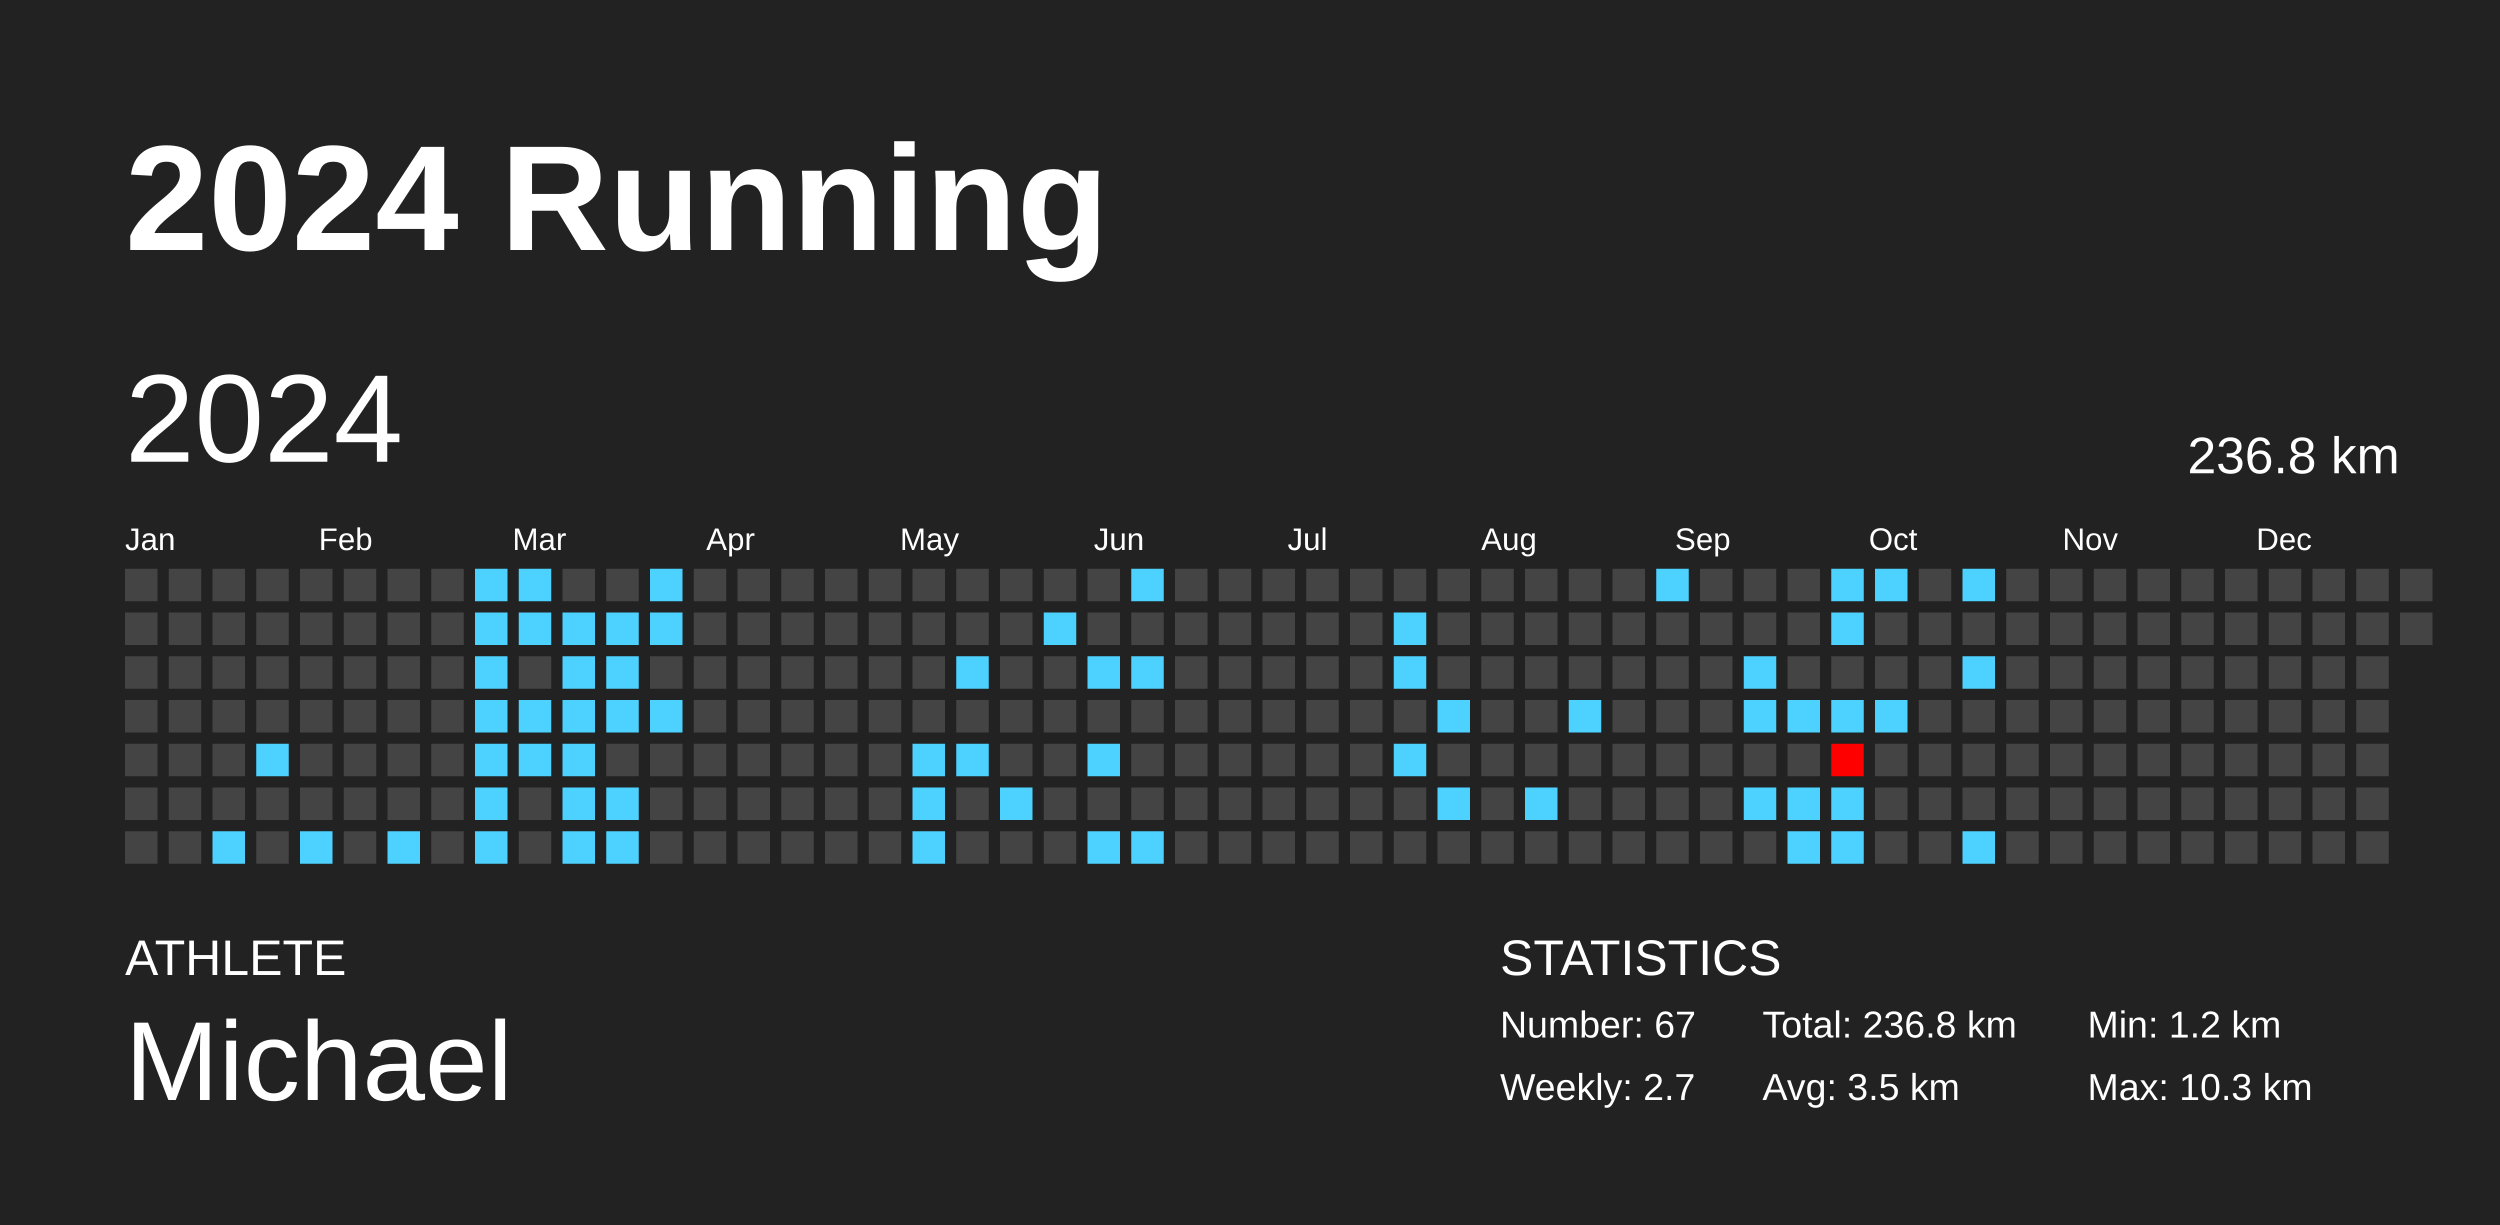
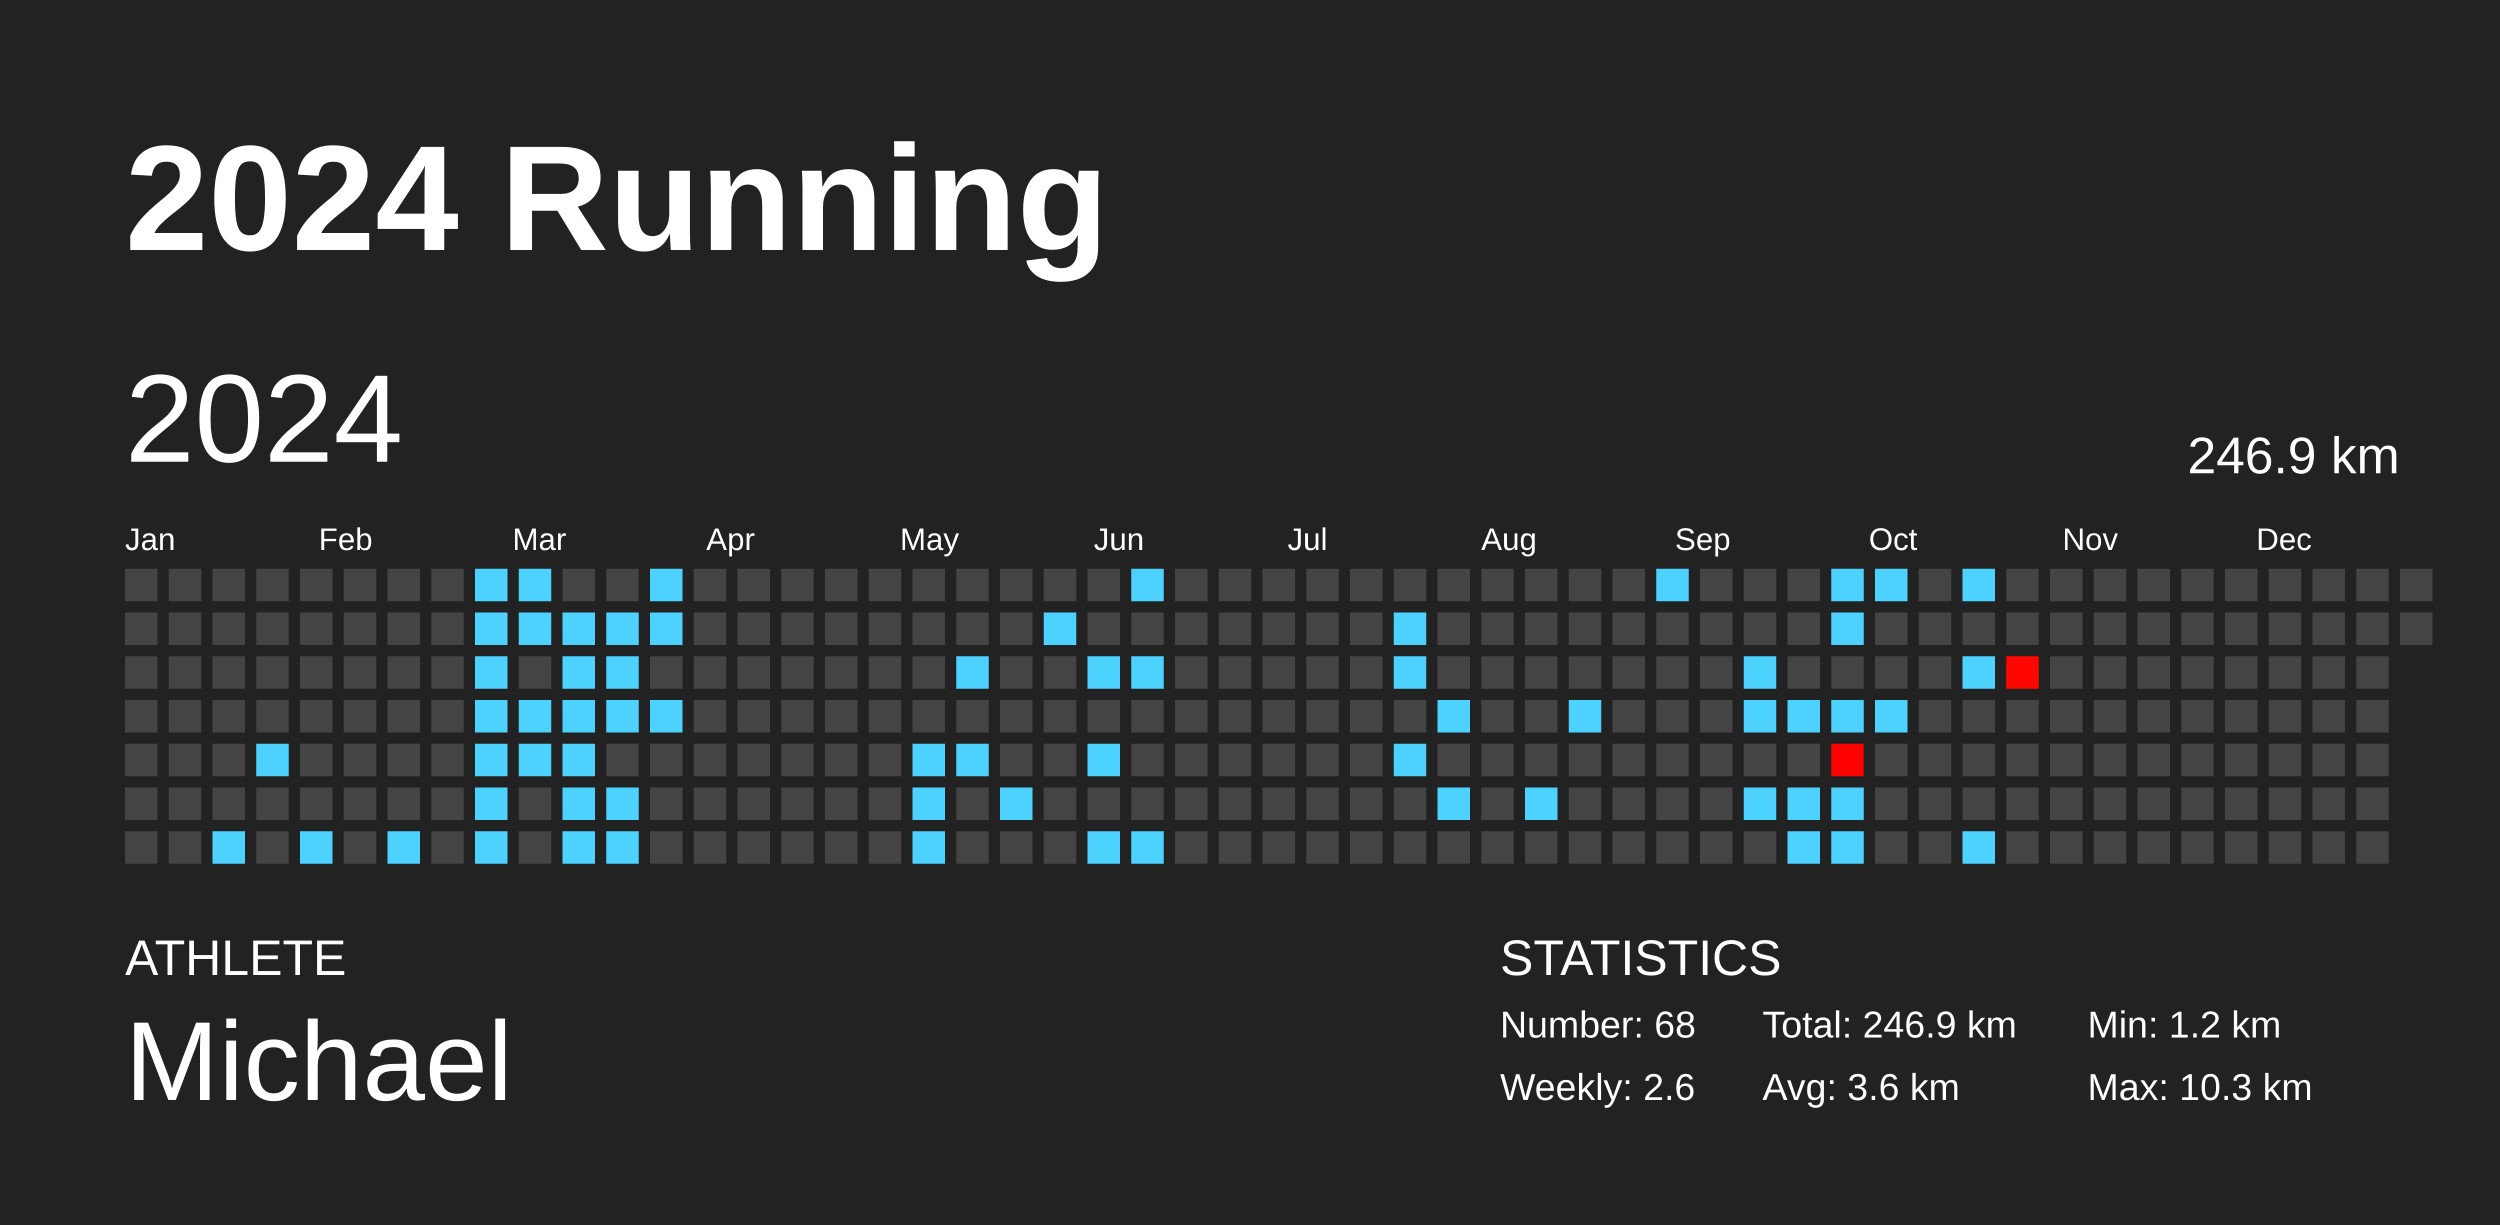
<svg xmlns="http://www.w3.org/2000/svg" baseProfile="full" height="98mm" version="1.1" viewBox="0,0,200,98" width="200mm">
  <defs />
  <rect fill="#222222" height="98" width="200" x="0" y="0" />
  <text fill="#FFFFFF" style="font-size:12px; font-family:Arial; font-weight:bold;" x="10" y="20">2024 Running</text>
  <text fill="#FFFFFF" style="font-size:4px; font-family:Arial" x="10" y="78">ATHLETE</text>
  <text fill="#FFFFFF" style="font-size:9px; font-family:Arial" x="10" y="88">Michael</text>
  <text fill="#FFFFFF" style="font-size:4px; font-family:Arial" x="120" y="78">STATISTICS</text>
-   <text fill="#FFFFFF" style="font-size:3px; font-family:Arial" x="120" y="83">Number: 67</text>
-   <text fill="#FFFFFF" style="font-size:3px; font-family:Arial" x="120" y="88">Weekly: 2.7</text>
-   <text fill="#FFFFFF" style="font-size:3px; font-family:Arial" x="141" y="83">Total: 236.8 km</text>
-   <text fill="#FFFFFF" style="font-size:3px; font-family:Arial" x="141" y="88">Avg: 3.5 km</text>
+   <text fill="#FFFFFF" style="font-size:3px; font-family:Arial" x="120" y="83">Number: 68</text>
+   <text fill="#FFFFFF" style="font-size:3px; font-family:Arial" x="120" y="88">Weekly: 2.6</text>
+   <text fill="#FFFFFF" style="font-size:3px; font-family:Arial" x="141" y="83">Total: 246.9 km</text>
+   <text fill="#FFFFFF" style="font-size:3px; font-family:Arial" x="141" y="88">Avg: 3.6 km</text>
  <text fill="#FFFFFF" style="font-size:3px; font-family:Arial" x="167" y="83">Min: 1.2 km</text>
  <text fill="#FFFFFF" style="font-size:3px; font-family:Arial" x="167" y="88">Max: 10.3 km</text>
  <text dominant-baseline="hanging" fill="#FFFFFF" style="font-size:10.0px; font-family:Arial;" x="10" y="30">2024</text>
-   <text dominant-baseline="hanging" fill="#FFFFFF" style="font-size:4.125px; font-family:Arial;" x="175" y="35">236.8 km</text>
+   <text dominant-baseline="hanging" fill="#FFFFFF" style="font-size:4.125px; font-family:Arial;" x="175" y="35">246.9 km</text>
  <text fill="#FFFFFF" style="font-size:2.5px; font-family:Arial" x="10.0" y="44">Jan</text>
  <text fill="#FFFFFF" style="font-size:2.5px; font-family:Arial" x="25.5" y="44">Feb</text>
  <text fill="#FFFFFF" style="font-size:2.5px; font-family:Arial" x="41.0" y="44">Mar</text>
  <text fill="#FFFFFF" style="font-size:2.5px; font-family:Arial" x="56.5" y="44">Apr</text>
  <text fill="#FFFFFF" style="font-size:2.5px; font-family:Arial" x="72.0" y="44">May</text>
  <text fill="#FFFFFF" style="font-size:2.5px; font-family:Arial" x="87.5" y="44">Jun</text>
  <text fill="#FFFFFF" style="font-size:2.5px; font-family:Arial" x="103.0" y="44">Jul</text>
  <text fill="#FFFFFF" style="font-size:2.5px; font-family:Arial" x="118.5" y="44">Aug</text>
  <text fill="#FFFFFF" style="font-size:2.5px; font-family:Arial" x="134.0" y="44">Sep</text>
  <text fill="#FFFFFF" style="font-size:2.5px; font-family:Arial" x="149.5" y="44">Oct</text>
  <text fill="#FFFFFF" style="font-size:2.5px; font-family:Arial" x="165.0" y="44">Nov</text>
  <text fill="#FFFFFF" style="font-size:2.5px; font-family:Arial" x="180.5" y="44">Dec</text>
  <rect fill="#444444" height="2.6" width="2.6" x="10.0" y="45.5" />
  <rect fill="#444444" height="2.6" width="2.6" x="10.0" y="49.0" />
  <rect fill="#444444" height="2.6" width="2.6" x="10.0" y="52.5" />
  <rect fill="#444444" height="2.6" width="2.6" x="10.0" y="56.0" />
  <rect fill="#444444" height="2.6" width="2.6" x="10.0" y="59.5" />
  <rect fill="#444444" height="2.6" width="2.6" x="10.0" y="63.0" />
  <rect fill="#444444" height="2.6" width="2.6" x="10.0" y="66.5" />
  <rect fill="#444444" height="2.6" width="2.6" x="13.5" y="45.5" />
  <rect fill="#444444" height="2.6" width="2.6" x="13.5" y="49.0" />
  <rect fill="#444444" height="2.6" width="2.6" x="13.5" y="52.5" />
  <rect fill="#444444" height="2.6" width="2.6" x="13.5" y="56.0" />
  <rect fill="#444444" height="2.6" width="2.6" x="13.5" y="59.5" />
  <rect fill="#444444" height="2.6" width="2.6" x="13.5" y="63.0" />
  <rect fill="#444444" height="2.6" width="2.6" x="13.5" y="66.5" />
  <rect fill="#444444" height="2.6" width="2.6" x="17.0" y="45.5" />
  <rect fill="#444444" height="2.6" width="2.6" x="17.0" y="49.0" />
  <rect fill="#444444" height="2.6" width="2.6" x="17.0" y="52.5" />
  <rect fill="#444444" height="2.6" width="2.6" x="17.0" y="56.0" />
  <rect fill="#444444" height="2.6" width="2.6" x="17.0" y="59.5" />
  <rect fill="#444444" height="2.6" width="2.6" x="17.0" y="63.0" />
  <rect fill="#4dd2ff" height="2.6" width="2.6" x="17.0" y="66.5" />
  <rect fill="#444444" height="2.6" width="2.6" x="20.5" y="45.5" />
  <rect fill="#444444" height="2.6" width="2.6" x="20.5" y="49.0" />
  <rect fill="#444444" height="2.6" width="2.6" x="20.5" y="52.5" />
  <rect fill="#444444" height="2.6" width="2.6" x="20.5" y="56.0" />
  <rect fill="#4dd2ff" height="2.6" width="2.6" x="20.5" y="59.5" />
  <rect fill="#444444" height="2.6" width="2.6" x="20.5" y="63.0" />
  <rect fill="#444444" height="2.6" width="2.6" x="20.5" y="66.5" />
  <rect fill="#444444" height="2.6" width="2.6" x="24.0" y="45.5" />
  <rect fill="#444444" height="2.6" width="2.6" x="24.0" y="49.0" />
  <rect fill="#444444" height="2.6" width="2.6" x="24.0" y="52.5" />
  <rect fill="#444444" height="2.6" width="2.6" x="24.0" y="56.0" />
  <rect fill="#444444" height="2.6" width="2.6" x="24.0" y="59.5" />
  <rect fill="#444444" height="2.6" width="2.6" x="24.0" y="63.0" />
  <rect fill="#4dd2ff" height="2.6" width="2.6" x="24.0" y="66.5" />
  <rect fill="#444444" height="2.6" width="2.6" x="27.5" y="45.5" />
  <rect fill="#444444" height="2.6" width="2.6" x="27.5" y="49.0" />
  <rect fill="#444444" height="2.6" width="2.6" x="27.5" y="52.5" />
  <rect fill="#444444" height="2.6" width="2.6" x="27.5" y="56.0" />
  <rect fill="#444444" height="2.6" width="2.6" x="27.5" y="59.5" />
  <rect fill="#444444" height="2.6" width="2.6" x="27.5" y="63.0" />
  <rect fill="#444444" height="2.6" width="2.6" x="27.5" y="66.5" />
  <rect fill="#444444" height="2.6" width="2.6" x="31.0" y="45.5" />
  <rect fill="#444444" height="2.6" width="2.6" x="31.0" y="49.0" />
  <rect fill="#444444" height="2.6" width="2.6" x="31.0" y="52.5" />
  <rect fill="#444444" height="2.6" width="2.6" x="31.0" y="56.0" />
  <rect fill="#444444" height="2.6" width="2.6" x="31.0" y="59.5" />
  <rect fill="#444444" height="2.6" width="2.6" x="31.0" y="63.0" />
  <rect fill="#4dd2ff" height="2.6" width="2.6" x="31.0" y="66.5" />
  <rect fill="#444444" height="2.6" width="2.6" x="34.5" y="45.5" />
  <rect fill="#444444" height="2.6" width="2.6" x="34.5" y="49.0" />
  <rect fill="#444444" height="2.6" width="2.6" x="34.5" y="52.5" />
  <rect fill="#444444" height="2.6" width="2.6" x="34.5" y="56.0" />
  <rect fill="#444444" height="2.6" width="2.6" x="34.5" y="59.5" />
  <rect fill="#444444" height="2.6" width="2.6" x="34.5" y="63.0" />
  <rect fill="#444444" height="2.6" width="2.6" x="34.5" y="66.5" />
  <rect fill="#4dd2ff" height="2.6" width="2.6" x="38.0" y="45.5" />
  <rect fill="#4dd2ff" height="2.6" width="2.6" x="38.0" y="49.0" />
  <rect fill="#4dd2ff" height="2.6" width="2.6" x="38.0" y="52.5" />
  <rect fill="#4dd2ff" height="2.6" width="2.6" x="38.0" y="56.0" />
  <rect fill="#4dd2ff" height="2.6" width="2.6" x="38.0" y="59.5" />
  <rect fill="#4dd2ff" height="2.6" width="2.6" x="38.0" y="63.0" />
  <rect fill="#4dd2ff" height="2.6" width="2.6" x="38.0" y="66.5" />
  <rect fill="#4dd2ff" height="2.6" width="2.6" x="41.5" y="45.5" />
  <rect fill="#4dd2ff" height="2.6" width="2.6" x="41.5" y="49.0" />
  <rect fill="#444444" height="2.6" width="2.6" x="41.5" y="52.5" />
  <rect fill="#4dd2ff" height="2.6" width="2.6" x="41.5" y="56.0" />
  <rect fill="#4dd2ff" height="2.6" width="2.6" x="41.5" y="59.5" />
  <rect fill="#444444" height="2.6" width="2.6" x="41.5" y="63.0" />
  <rect fill="#444444" height="2.6" width="2.6" x="41.5" y="66.5" />
  <rect fill="#444444" height="2.6" width="2.6" x="45.0" y="45.5" />
  <rect fill="#4dd2ff" height="2.6" width="2.6" x="45.0" y="49.0" />
  <rect fill="#4dd2ff" height="2.6" width="2.6" x="45.0" y="52.5" />
  <rect fill="#4dd2ff" height="2.6" width="2.6" x="45.0" y="56.0" />
  <rect fill="#4dd2ff" height="2.6" width="2.6" x="45.0" y="59.5" />
  <rect fill="#4dd2ff" height="2.6" width="2.6" x="45.0" y="63.0" />
  <rect fill="#4dd2ff" height="2.6" width="2.6" x="45.0" y="66.5" />
  <rect fill="#444444" height="2.6" width="2.6" x="48.5" y="45.5" />
  <rect fill="#4dd2ff" height="2.6" width="2.6" x="48.5" y="49.0" />
  <rect fill="#4dd2ff" height="2.6" width="2.6" x="48.5" y="52.5" />
  <rect fill="#4dd2ff" height="2.6" width="2.6" x="48.5" y="56.0" />
  <rect fill="#444444" height="2.6" width="2.6" x="48.5" y="59.5" />
  <rect fill="#4dd2ff" height="2.6" width="2.6" x="48.5" y="63.0" />
  <rect fill="#4dd2ff" height="2.6" width="2.6" x="48.5" y="66.5" />
  <rect fill="#4dd2ff" height="2.6" width="2.6" x="52.0" y="45.5" />
  <rect fill="#4dd2ff" height="2.6" width="2.6" x="52.0" y="49.0" />
  <rect fill="#444444" height="2.6" width="2.6" x="52.0" y="52.5" />
  <rect fill="#4dd2ff" height="2.6" width="2.6" x="52.0" y="56.0" />
  <rect fill="#444444" height="2.6" width="2.6" x="52.0" y="59.5" />
  <rect fill="#444444" height="2.6" width="2.6" x="52.0" y="63.0" />
  <rect fill="#444444" height="2.6" width="2.6" x="52.0" y="66.5" />
  <rect fill="#444444" height="2.6" width="2.6" x="55.5" y="45.5" />
  <rect fill="#444444" height="2.6" width="2.6" x="55.5" y="49.0" />
  <rect fill="#444444" height="2.6" width="2.6" x="55.5" y="52.5" />
  <rect fill="#444444" height="2.6" width="2.6" x="55.5" y="56.0" />
  <rect fill="#444444" height="2.6" width="2.6" x="55.5" y="59.5" />
  <rect fill="#444444" height="2.6" width="2.6" x="55.5" y="63.0" />
  <rect fill="#444444" height="2.6" width="2.6" x="55.5" y="66.5" />
  <rect fill="#444444" height="2.6" width="2.6" x="59.0" y="45.5" />
  <rect fill="#444444" height="2.6" width="2.6" x="59.0" y="49.0" />
  <rect fill="#444444" height="2.6" width="2.6" x="59.0" y="52.5" />
  <rect fill="#444444" height="2.6" width="2.6" x="59.0" y="56.0" />
  <rect fill="#444444" height="2.6" width="2.6" x="59.0" y="59.5" />
  <rect fill="#444444" height="2.6" width="2.6" x="59.0" y="63.0" />
  <rect fill="#444444" height="2.6" width="2.6" x="59.0" y="66.5" />
  <rect fill="#444444" height="2.6" width="2.6" x="62.5" y="45.5" />
  <rect fill="#444444" height="2.6" width="2.6" x="62.5" y="49.0" />
  <rect fill="#444444" height="2.6" width="2.6" x="62.5" y="52.5" />
  <rect fill="#444444" height="2.6" width="2.6" x="62.5" y="56.0" />
  <rect fill="#444444" height="2.6" width="2.6" x="62.5" y="59.5" />
  <rect fill="#444444" height="2.6" width="2.6" x="62.5" y="63.0" />
  <rect fill="#444444" height="2.6" width="2.6" x="62.5" y="66.5" />
  <rect fill="#444444" height="2.6" width="2.6" x="66.0" y="45.5" />
  <rect fill="#444444" height="2.6" width="2.6" x="66.0" y="49.0" />
  <rect fill="#444444" height="2.6" width="2.6" x="66.0" y="52.5" />
  <rect fill="#444444" height="2.6" width="2.6" x="66.0" y="56.0" />
  <rect fill="#444444" height="2.6" width="2.6" x="66.0" y="59.5" />
  <rect fill="#444444" height="2.6" width="2.6" x="66.0" y="63.0" />
  <rect fill="#444444" height="2.6" width="2.6" x="66.0" y="66.5" />
  <rect fill="#444444" height="2.6" width="2.6" x="69.5" y="45.5" />
  <rect fill="#444444" height="2.6" width="2.6" x="69.5" y="49.0" />
  <rect fill="#444444" height="2.6" width="2.6" x="69.5" y="52.5" />
  <rect fill="#444444" height="2.6" width="2.6" x="69.5" y="56.0" />
  <rect fill="#444444" height="2.6" width="2.6" x="69.5" y="59.5" />
  <rect fill="#444444" height="2.6" width="2.6" x="69.5" y="63.0" />
  <rect fill="#444444" height="2.6" width="2.6" x="69.5" y="66.5" />
  <rect fill="#444444" height="2.6" width="2.6" x="73.0" y="45.5" />
  <rect fill="#444444" height="2.6" width="2.6" x="73.0" y="49.0" />
  <rect fill="#444444" height="2.6" width="2.6" x="73.0" y="52.5" />
  <rect fill="#444444" height="2.6" width="2.6" x="73.0" y="56.0" />
  <rect fill="#4dd2ff" height="2.6" width="2.6" x="73.0" y="59.5" />
  <rect fill="#4dd2ff" height="2.6" width="2.6" x="73.0" y="63.0" />
  <rect fill="#4dd2ff" height="2.6" width="2.6" x="73.0" y="66.5" />
  <rect fill="#444444" height="2.6" width="2.6" x="76.5" y="45.5" />
  <rect fill="#444444" height="2.6" width="2.6" x="76.5" y="49.0" />
  <rect fill="#4dd2ff" height="2.6" width="2.6" x="76.5" y="52.5" />
  <rect fill="#444444" height="2.6" width="2.6" x="76.5" y="56.0" />
  <rect fill="#4dd2ff" height="2.6" width="2.6" x="76.5" y="59.5" />
  <rect fill="#444444" height="2.6" width="2.6" x="76.5" y="63.0" />
  <rect fill="#444444" height="2.6" width="2.6" x="76.5" y="66.5" />
  <rect fill="#444444" height="2.6" width="2.6" x="80.0" y="45.5" />
  <rect fill="#444444" height="2.6" width="2.6" x="80.0" y="49.0" />
  <rect fill="#444444" height="2.6" width="2.6" x="80.0" y="52.5" />
  <rect fill="#444444" height="2.6" width="2.6" x="80.0" y="56.0" />
  <rect fill="#444444" height="2.6" width="2.6" x="80.0" y="59.5" />
  <rect fill="#4dd2ff" height="2.6" width="2.6" x="80.0" y="63.0" />
  <rect fill="#444444" height="2.6" width="2.6" x="80.0" y="66.5" />
  <rect fill="#444444" height="2.6" width="2.6" x="83.5" y="45.5" />
  <rect fill="#4dd2ff" height="2.6" width="2.6" x="83.5" y="49.0" />
  <rect fill="#444444" height="2.6" width="2.6" x="83.5" y="52.5" />
  <rect fill="#444444" height="2.6" width="2.6" x="83.5" y="56.0" />
  <rect fill="#444444" height="2.6" width="2.6" x="83.5" y="59.5" />
  <rect fill="#444444" height="2.6" width="2.6" x="83.5" y="63.0" />
  <rect fill="#444444" height="2.6" width="2.6" x="83.5" y="66.5" />
  <rect fill="#444444" height="2.6" width="2.6" x="87.0" y="45.5" />
  <rect fill="#444444" height="2.6" width="2.6" x="87.0" y="49.0" />
  <rect fill="#4dd2ff" height="2.6" width="2.6" x="87.0" y="52.5" />
  <rect fill="#444444" height="2.6" width="2.6" x="87.0" y="56.0" />
  <rect fill="#4dd2ff" height="2.6" width="2.6" x="87.0" y="59.5" />
  <rect fill="#444444" height="2.6" width="2.6" x="87.0" y="63.0" />
  <rect fill="#4dd2ff" height="2.6" width="2.6" x="87.0" y="66.5" />
  <rect fill="#4dd2ff" height="2.6" width="2.6" x="90.5" y="45.5" />
  <rect fill="#444444" height="2.6" width="2.6" x="90.5" y="49.0" />
  <rect fill="#4dd2ff" height="2.6" width="2.6" x="90.5" y="52.5" />
  <rect fill="#444444" height="2.6" width="2.6" x="90.5" y="56.0" />
  <rect fill="#444444" height="2.6" width="2.6" x="90.5" y="59.5" />
  <rect fill="#444444" height="2.6" width="2.6" x="90.5" y="63.0" />
  <rect fill="#4dd2ff" height="2.6" width="2.6" x="90.5" y="66.5" />
  <rect fill="#444444" height="2.6" width="2.6" x="94.0" y="45.5" />
  <rect fill="#444444" height="2.6" width="2.6" x="94.0" y="49.0" />
  <rect fill="#444444" height="2.6" width="2.6" x="94.0" y="52.5" />
  <rect fill="#444444" height="2.6" width="2.6" x="94.0" y="56.0" />
  <rect fill="#444444" height="2.6" width="2.6" x="94.0" y="59.5" />
  <rect fill="#444444" height="2.6" width="2.6" x="94.0" y="63.0" />
  <rect fill="#444444" height="2.6" width="2.6" x="94.0" y="66.5" />
  <rect fill="#444444" height="2.6" width="2.6" x="97.5" y="45.5" />
  <rect fill="#444444" height="2.6" width="2.6" x="97.5" y="49.0" />
  <rect fill="#444444" height="2.6" width="2.6" x="97.5" y="52.5" />
  <rect fill="#444444" height="2.6" width="2.6" x="97.5" y="56.0" />
  <rect fill="#444444" height="2.6" width="2.6" x="97.5" y="59.5" />
  <rect fill="#444444" height="2.6" width="2.6" x="97.5" y="63.0" />
  <rect fill="#444444" height="2.6" width="2.6" x="97.5" y="66.5" />
  <rect fill="#444444" height="2.6" width="2.6" x="101.0" y="45.5" />
  <rect fill="#444444" height="2.6" width="2.6" x="101.0" y="49.0" />
  <rect fill="#444444" height="2.6" width="2.6" x="101.0" y="52.5" />
  <rect fill="#444444" height="2.6" width="2.6" x="101.0" y="56.0" />
  <rect fill="#444444" height="2.6" width="2.6" x="101.0" y="59.5" />
  <rect fill="#444444" height="2.6" width="2.6" x="101.0" y="63.0" />
  <rect fill="#444444" height="2.6" width="2.6" x="101.0" y="66.5" />
  <rect fill="#444444" height="2.6" width="2.6" x="104.5" y="45.5" />
  <rect fill="#444444" height="2.6" width="2.6" x="104.5" y="49.0" />
  <rect fill="#444444" height="2.6" width="2.6" x="104.5" y="52.5" />
  <rect fill="#444444" height="2.6" width="2.6" x="104.5" y="56.0" />
  <rect fill="#444444" height="2.6" width="2.6" x="104.5" y="59.5" />
  <rect fill="#444444" height="2.6" width="2.6" x="104.5" y="63.0" />
  <rect fill="#444444" height="2.6" width="2.6" x="104.5" y="66.5" />
  <rect fill="#444444" height="2.6" width="2.6" x="108.0" y="45.5" />
  <rect fill="#444444" height="2.6" width="2.6" x="108.0" y="49.0" />
  <rect fill="#444444" height="2.6" width="2.6" x="108.0" y="52.5" />
  <rect fill="#444444" height="2.6" width="2.6" x="108.0" y="56.0" />
  <rect fill="#444444" height="2.6" width="2.6" x="108.0" y="59.5" />
  <rect fill="#444444" height="2.6" width="2.6" x="108.0" y="63.0" />
  <rect fill="#444444" height="2.6" width="2.6" x="108.0" y="66.5" />
  <rect fill="#444444" height="2.6" width="2.6" x="111.5" y="45.5" />
  <rect fill="#4dd2ff" height="2.6" width="2.6" x="111.5" y="49.0" />
  <rect fill="#4dd2ff" height="2.6" width="2.6" x="111.5" y="52.5" />
  <rect fill="#444444" height="2.6" width="2.6" x="111.5" y="56.0" />
  <rect fill="#4dd2ff" height="2.6" width="2.6" x="111.5" y="59.5" />
  <rect fill="#444444" height="2.6" width="2.6" x="111.5" y="63.0" />
  <rect fill="#444444" height="2.6" width="2.6" x="111.5" y="66.5" />
  <rect fill="#444444" height="2.6" width="2.6" x="115.0" y="45.5" />
  <rect fill="#444444" height="2.6" width="2.6" x="115.0" y="49.0" />
  <rect fill="#444444" height="2.6" width="2.6" x="115.0" y="52.5" />
  <rect fill="#4dd2ff" height="2.6" width="2.6" x="115.0" y="56.0" />
  <rect fill="#444444" height="2.6" width="2.6" x="115.0" y="59.5" />
  <rect fill="#4dd2ff" height="2.6" width="2.6" x="115.0" y="63.0" />
  <rect fill="#444444" height="2.6" width="2.6" x="115.0" y="66.5" />
  <rect fill="#444444" height="2.6" width="2.6" x="118.5" y="45.5" />
  <rect fill="#444444" height="2.6" width="2.6" x="118.5" y="49.0" />
  <rect fill="#444444" height="2.6" width="2.6" x="118.5" y="52.5" />
  <rect fill="#444444" height="2.6" width="2.6" x="118.5" y="56.0" />
  <rect fill="#444444" height="2.6" width="2.6" x="118.5" y="59.5" />
  <rect fill="#444444" height="2.6" width="2.6" x="118.5" y="63.0" />
  <rect fill="#444444" height="2.6" width="2.6" x="118.5" y="66.5" />
  <rect fill="#444444" height="2.6" width="2.6" x="122.0" y="45.5" />
  <rect fill="#444444" height="2.6" width="2.6" x="122.0" y="49.0" />
  <rect fill="#444444" height="2.6" width="2.6" x="122.0" y="52.5" />
  <rect fill="#444444" height="2.6" width="2.6" x="122.0" y="56.0" />
  <rect fill="#444444" height="2.6" width="2.6" x="122.0" y="59.5" />
  <rect fill="#4dd2ff" height="2.6" width="2.6" x="122.0" y="63.0" />
  <rect fill="#444444" height="2.6" width="2.6" x="122.0" y="66.5" />
  <rect fill="#444444" height="2.6" width="2.6" x="125.5" y="45.5" />
  <rect fill="#444444" height="2.6" width="2.6" x="125.5" y="49.0" />
  <rect fill="#444444" height="2.6" width="2.6" x="125.5" y="52.5" />
  <rect fill="#4dd2ff" height="2.6" width="2.6" x="125.5" y="56.0" />
  <rect fill="#444444" height="2.6" width="2.6" x="125.5" y="59.5" />
  <rect fill="#444444" height="2.6" width="2.6" x="125.5" y="63.0" />
  <rect fill="#444444" height="2.6" width="2.6" x="125.5" y="66.5" />
  <rect fill="#444444" height="2.6" width="2.6" x="129.0" y="45.5" />
  <rect fill="#444444" height="2.6" width="2.6" x="129.0" y="49.0" />
  <rect fill="#444444" height="2.6" width="2.6" x="129.0" y="52.5" />
  <rect fill="#444444" height="2.6" width="2.6" x="129.0" y="56.0" />
  <rect fill="#444444" height="2.6" width="2.6" x="129.0" y="59.5" />
  <rect fill="#444444" height="2.6" width="2.6" x="129.0" y="63.0" />
  <rect fill="#444444" height="2.6" width="2.6" x="129.0" y="66.5" />
  <rect fill="#4dd2ff" height="2.6" width="2.6" x="132.5" y="45.5" />
  <rect fill="#444444" height="2.6" width="2.6" x="132.5" y="49.0" />
  <rect fill="#444444" height="2.6" width="2.6" x="132.5" y="52.5" />
  <rect fill="#444444" height="2.6" width="2.6" x="132.5" y="56.0" />
  <rect fill="#444444" height="2.6" width="2.6" x="132.5" y="59.5" />
  <rect fill="#444444" height="2.6" width="2.6" x="132.5" y="63.0" />
  <rect fill="#444444" height="2.6" width="2.6" x="132.5" y="66.5" />
  <rect fill="#444444" height="2.6" width="2.6" x="136.0" y="45.5" />
  <rect fill="#444444" height="2.6" width="2.6" x="136.0" y="49.0" />
  <rect fill="#444444" height="2.6" width="2.6" x="136.0" y="52.5" />
  <rect fill="#444444" height="2.6" width="2.6" x="136.0" y="56.0" />
  <rect fill="#444444" height="2.6" width="2.6" x="136.0" y="59.5" />
  <rect fill="#444444" height="2.6" width="2.6" x="136.0" y="63.0" />
  <rect fill="#444444" height="2.6" width="2.6" x="136.0" y="66.5" />
  <rect fill="#444444" height="2.6" width="2.6" x="139.5" y="45.5" />
  <rect fill="#444444" height="2.6" width="2.6" x="139.5" y="49.0" />
  <rect fill="#4dd2ff" height="2.6" width="2.6" x="139.5" y="52.5" />
  <rect fill="#4dd2ff" height="2.6" width="2.6" x="139.5" y="56.0" />
  <rect fill="#444444" height="2.6" width="2.6" x="139.5" y="59.5" />
  <rect fill="#4dd2ff" height="2.6" width="2.6" x="139.5" y="63.0" />
  <rect fill="#444444" height="2.6" width="2.6" x="139.5" y="66.5" />
  <rect fill="#444444" height="2.6" width="2.6" x="143.0" y="45.5" />
  <rect fill="#444444" height="2.6" width="2.6" x="143.0" y="49.0" />
  <rect fill="#444444" height="2.6" width="2.6" x="143.0" y="52.5" />
  <rect fill="#4dd2ff" height="2.6" width="2.6" x="143.0" y="56.0" />
  <rect fill="#444444" height="2.6" width="2.6" x="143.0" y="59.5" />
  <rect fill="#4dd2ff" height="2.6" width="2.6" x="143.0" y="63.0" />
  <rect fill="#4dd2ff" height="2.6" width="2.6" x="143.0" y="66.5" />
  <rect fill="#4dd2ff" height="2.6" width="2.6" x="146.5" y="45.5" />
  <rect fill="#4dd2ff" height="2.6" width="2.6" x="146.5" y="49.0" />
  <rect fill="#444444" height="2.6" width="2.6" x="146.5" y="52.5" />
  <rect fill="#4dd2ff" height="2.6" width="2.6" x="146.5" y="56.0" />
  <rect fill="#ff0000" height="2.6" width="2.6" x="146.5" y="59.5" />
  <rect fill="#4dd2ff" height="2.6" width="2.6" x="146.5" y="63.0" />
  <rect fill="#4dd2ff" height="2.6" width="2.6" x="146.5" y="66.5" />
  <rect fill="#4dd2ff" height="2.6" width="2.6" x="150.0" y="45.5" />
  <rect fill="#444444" height="2.6" width="2.6" x="150.0" y="49.0" />
  <rect fill="#444444" height="2.6" width="2.6" x="150.0" y="52.5" />
  <rect fill="#4dd2ff" height="2.6" width="2.6" x="150.0" y="56.0" />
  <rect fill="#444444" height="2.6" width="2.6" x="150.0" y="59.5" />
  <rect fill="#444444" height="2.6" width="2.6" x="150.0" y="63.0" />
  <rect fill="#444444" height="2.6" width="2.6" x="150.0" y="66.5" />
  <rect fill="#444444" height="2.6" width="2.6" x="153.5" y="45.5" />
  <rect fill="#444444" height="2.6" width="2.6" x="153.5" y="49.0" />
  <rect fill="#444444" height="2.6" width="2.6" x="153.5" y="52.5" />
  <rect fill="#444444" height="2.6" width="2.6" x="153.5" y="56.0" />
  <rect fill="#444444" height="2.6" width="2.6" x="153.5" y="59.5" />
  <rect fill="#444444" height="2.6" width="2.6" x="153.5" y="63.0" />
  <rect fill="#444444" height="2.6" width="2.6" x="153.5" y="66.5" />
  <rect fill="#4dd2ff" height="2.6" width="2.6" x="157.0" y="45.5" />
  <rect fill="#444444" height="2.6" width="2.6" x="157.0" y="49.0" />
  <rect fill="#4dd2ff" height="2.6" width="2.6" x="157.0" y="52.5" />
  <rect fill="#444444" height="2.6" width="2.6" x="157.0" y="56.0" />
  <rect fill="#444444" height="2.6" width="2.6" x="157.0" y="59.5" />
  <rect fill="#444444" height="2.6" width="2.6" x="157.0" y="63.0" />
  <rect fill="#4dd2ff" height="2.6" width="2.6" x="157.0" y="66.5" />
  <rect fill="#444444" height="2.6" width="2.6" x="160.5" y="45.5" />
  <rect fill="#444444" height="2.6" width="2.6" x="160.5" y="49.0" />
-   <rect fill="#444444" height="2.6" width="2.6" x="160.5" y="52.5" />
+   <rect fill="#ff0600" height="2.6" width="2.6" x="160.5" y="52.5" />
  <rect fill="#444444" height="2.6" width="2.6" x="160.5" y="56.0" />
  <rect fill="#444444" height="2.6" width="2.6" x="160.5" y="59.5" />
  <rect fill="#444444" height="2.6" width="2.6" x="160.5" y="63.0" />
  <rect fill="#444444" height="2.6" width="2.6" x="160.5" y="66.5" />
  <rect fill="#444444" height="2.6" width="2.6" x="164.0" y="45.5" />
  <rect fill="#444444" height="2.6" width="2.6" x="164.0" y="49.0" />
  <rect fill="#444444" height="2.6" width="2.6" x="164.0" y="52.5" />
  <rect fill="#444444" height="2.6" width="2.6" x="164.0" y="56.0" />
  <rect fill="#444444" height="2.6" width="2.6" x="164.0" y="59.5" />
  <rect fill="#444444" height="2.6" width="2.6" x="164.0" y="63.0" />
  <rect fill="#444444" height="2.6" width="2.6" x="164.0" y="66.5" />
  <rect fill="#444444" height="2.6" width="2.6" x="167.5" y="45.5" />
  <rect fill="#444444" height="2.6" width="2.6" x="167.5" y="49.0" />
  <rect fill="#444444" height="2.6" width="2.6" x="167.5" y="52.5" />
  <rect fill="#444444" height="2.6" width="2.6" x="167.5" y="56.0" />
  <rect fill="#444444" height="2.6" width="2.6" x="167.5" y="59.5" />
  <rect fill="#444444" height="2.6" width="2.6" x="167.5" y="63.0" />
  <rect fill="#444444" height="2.6" width="2.6" x="167.5" y="66.5" />
  <rect fill="#444444" height="2.6" width="2.6" x="171.0" y="45.5" />
  <rect fill="#444444" height="2.6" width="2.6" x="171.0" y="49.0" />
  <rect fill="#444444" height="2.6" width="2.6" x="171.0" y="52.5" />
  <rect fill="#444444" height="2.6" width="2.6" x="171.0" y="56.0" />
  <rect fill="#444444" height="2.6" width="2.6" x="171.0" y="59.5" />
  <rect fill="#444444" height="2.6" width="2.6" x="171.0" y="63.0" />
  <rect fill="#444444" height="2.6" width="2.6" x="171.0" y="66.5" />
  <rect fill="#444444" height="2.6" width="2.6" x="174.5" y="45.5" />
  <rect fill="#444444" height="2.6" width="2.6" x="174.5" y="49.0" />
  <rect fill="#444444" height="2.6" width="2.6" x="174.5" y="52.5" />
  <rect fill="#444444" height="2.6" width="2.6" x="174.5" y="56.0" />
  <rect fill="#444444" height="2.6" width="2.6" x="174.5" y="59.5" />
  <rect fill="#444444" height="2.6" width="2.6" x="174.5" y="63.0" />
  <rect fill="#444444" height="2.6" width="2.6" x="174.5" y="66.5" />
  <rect fill="#444444" height="2.6" width="2.6" x="178.0" y="45.5" />
  <rect fill="#444444" height="2.6" width="2.6" x="178.0" y="49.0" />
  <rect fill="#444444" height="2.6" width="2.6" x="178.0" y="52.5" />
  <rect fill="#444444" height="2.6" width="2.6" x="178.0" y="56.0" />
  <rect fill="#444444" height="2.6" width="2.6" x="178.0" y="59.5" />
  <rect fill="#444444" height="2.6" width="2.6" x="178.0" y="63.0" />
  <rect fill="#444444" height="2.6" width="2.6" x="178.0" y="66.5" />
  <rect fill="#444444" height="2.6" width="2.6" x="181.5" y="45.5" />
  <rect fill="#444444" height="2.6" width="2.6" x="181.5" y="49.0" />
  <rect fill="#444444" height="2.6" width="2.6" x="181.5" y="52.5" />
  <rect fill="#444444" height="2.6" width="2.6" x="181.5" y="56.0" />
  <rect fill="#444444" height="2.6" width="2.6" x="181.5" y="59.5" />
  <rect fill="#444444" height="2.6" width="2.6" x="181.5" y="63.0" />
  <rect fill="#444444" height="2.6" width="2.6" x="181.5" y="66.5" />
  <rect fill="#444444" height="2.6" width="2.6" x="185.0" y="45.5" />
  <rect fill="#444444" height="2.6" width="2.6" x="185.0" y="49.0" />
  <rect fill="#444444" height="2.6" width="2.6" x="185.0" y="52.5" />
  <rect fill="#444444" height="2.6" width="2.6" x="185.0" y="56.0" />
  <rect fill="#444444" height="2.6" width="2.6" x="185.0" y="59.5" />
  <rect fill="#444444" height="2.6" width="2.6" x="185.0" y="63.0" />
  <rect fill="#444444" height="2.6" width="2.6" x="185.0" y="66.5" />
  <rect fill="#444444" height="2.6" width="2.6" x="188.5" y="45.5" />
  <rect fill="#444444" height="2.6" width="2.6" x="188.5" y="49.0" />
  <rect fill="#444444" height="2.6" width="2.6" x="188.5" y="52.5" />
  <rect fill="#444444" height="2.6" width="2.6" x="188.5" y="56.0" />
  <rect fill="#444444" height="2.6" width="2.6" x="188.5" y="59.5" />
  <rect fill="#444444" height="2.6" width="2.6" x="188.5" y="63.0" />
  <rect fill="#444444" height="2.6" width="2.6" x="188.5" y="66.5" />
  <rect fill="#444444" height="2.6" width="2.6" x="192.0" y="45.5" />
  <rect fill="#444444" height="2.6" width="2.6" x="192.0" y="49.0" />
</svg>
